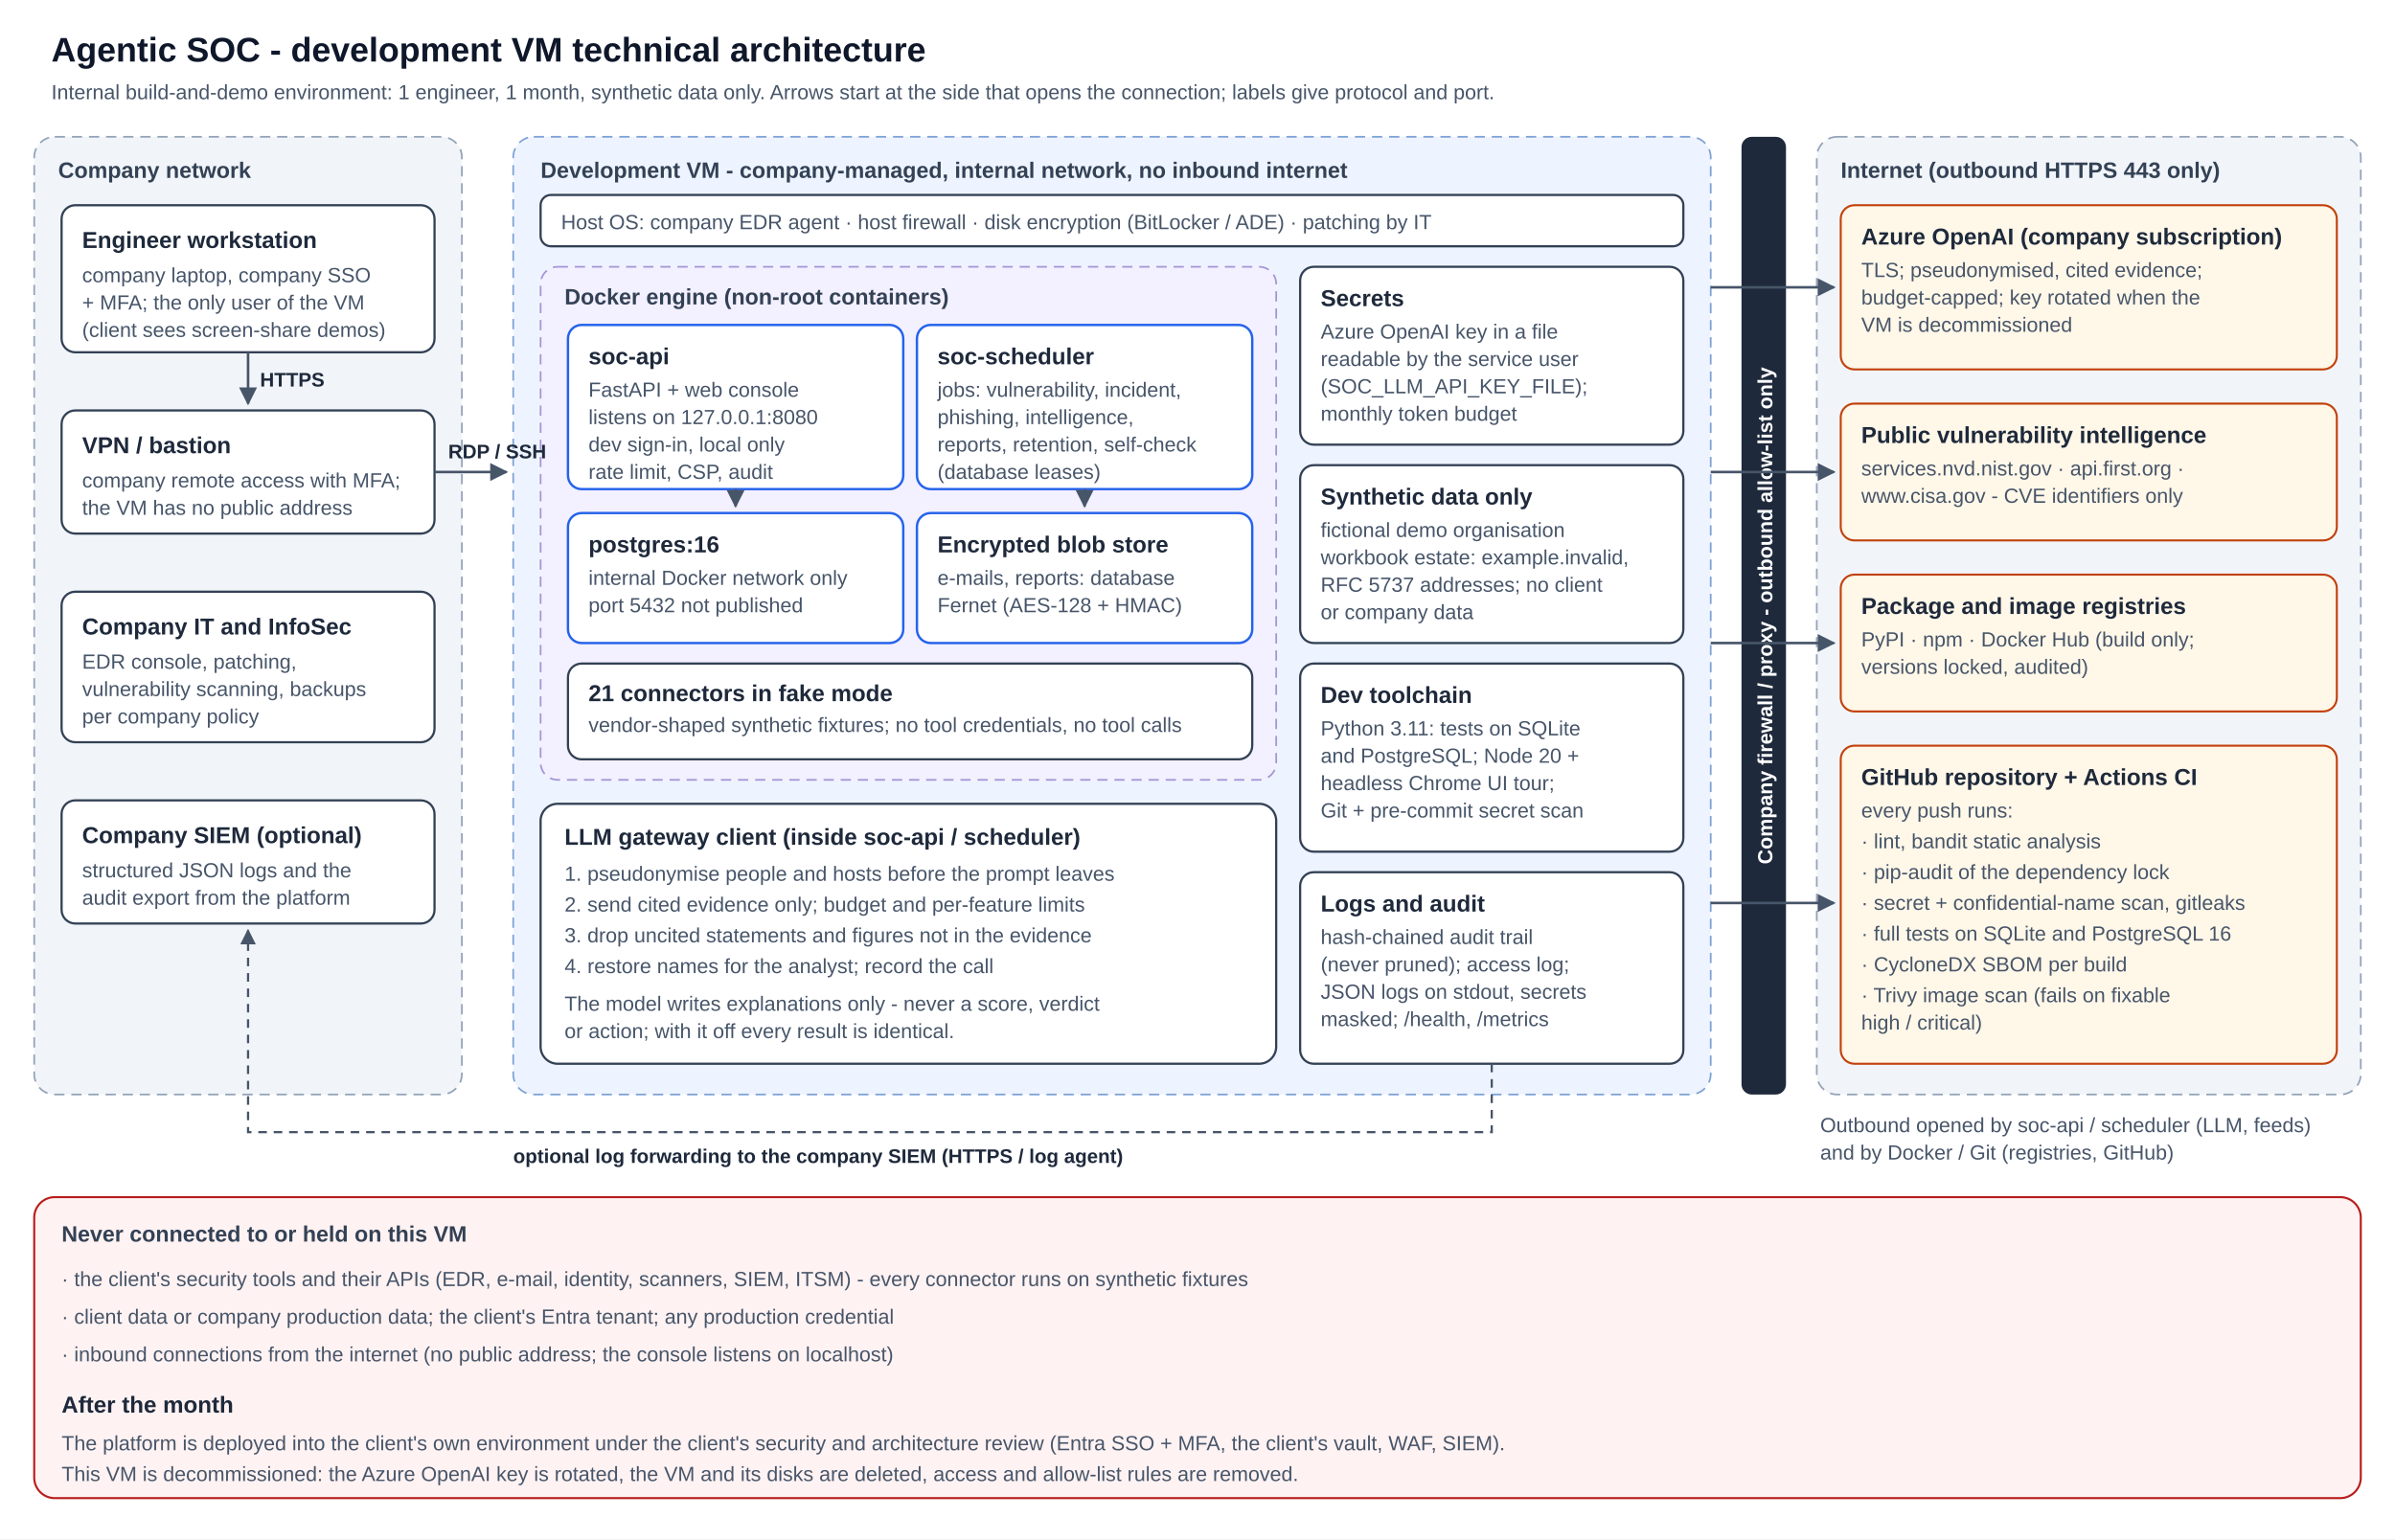
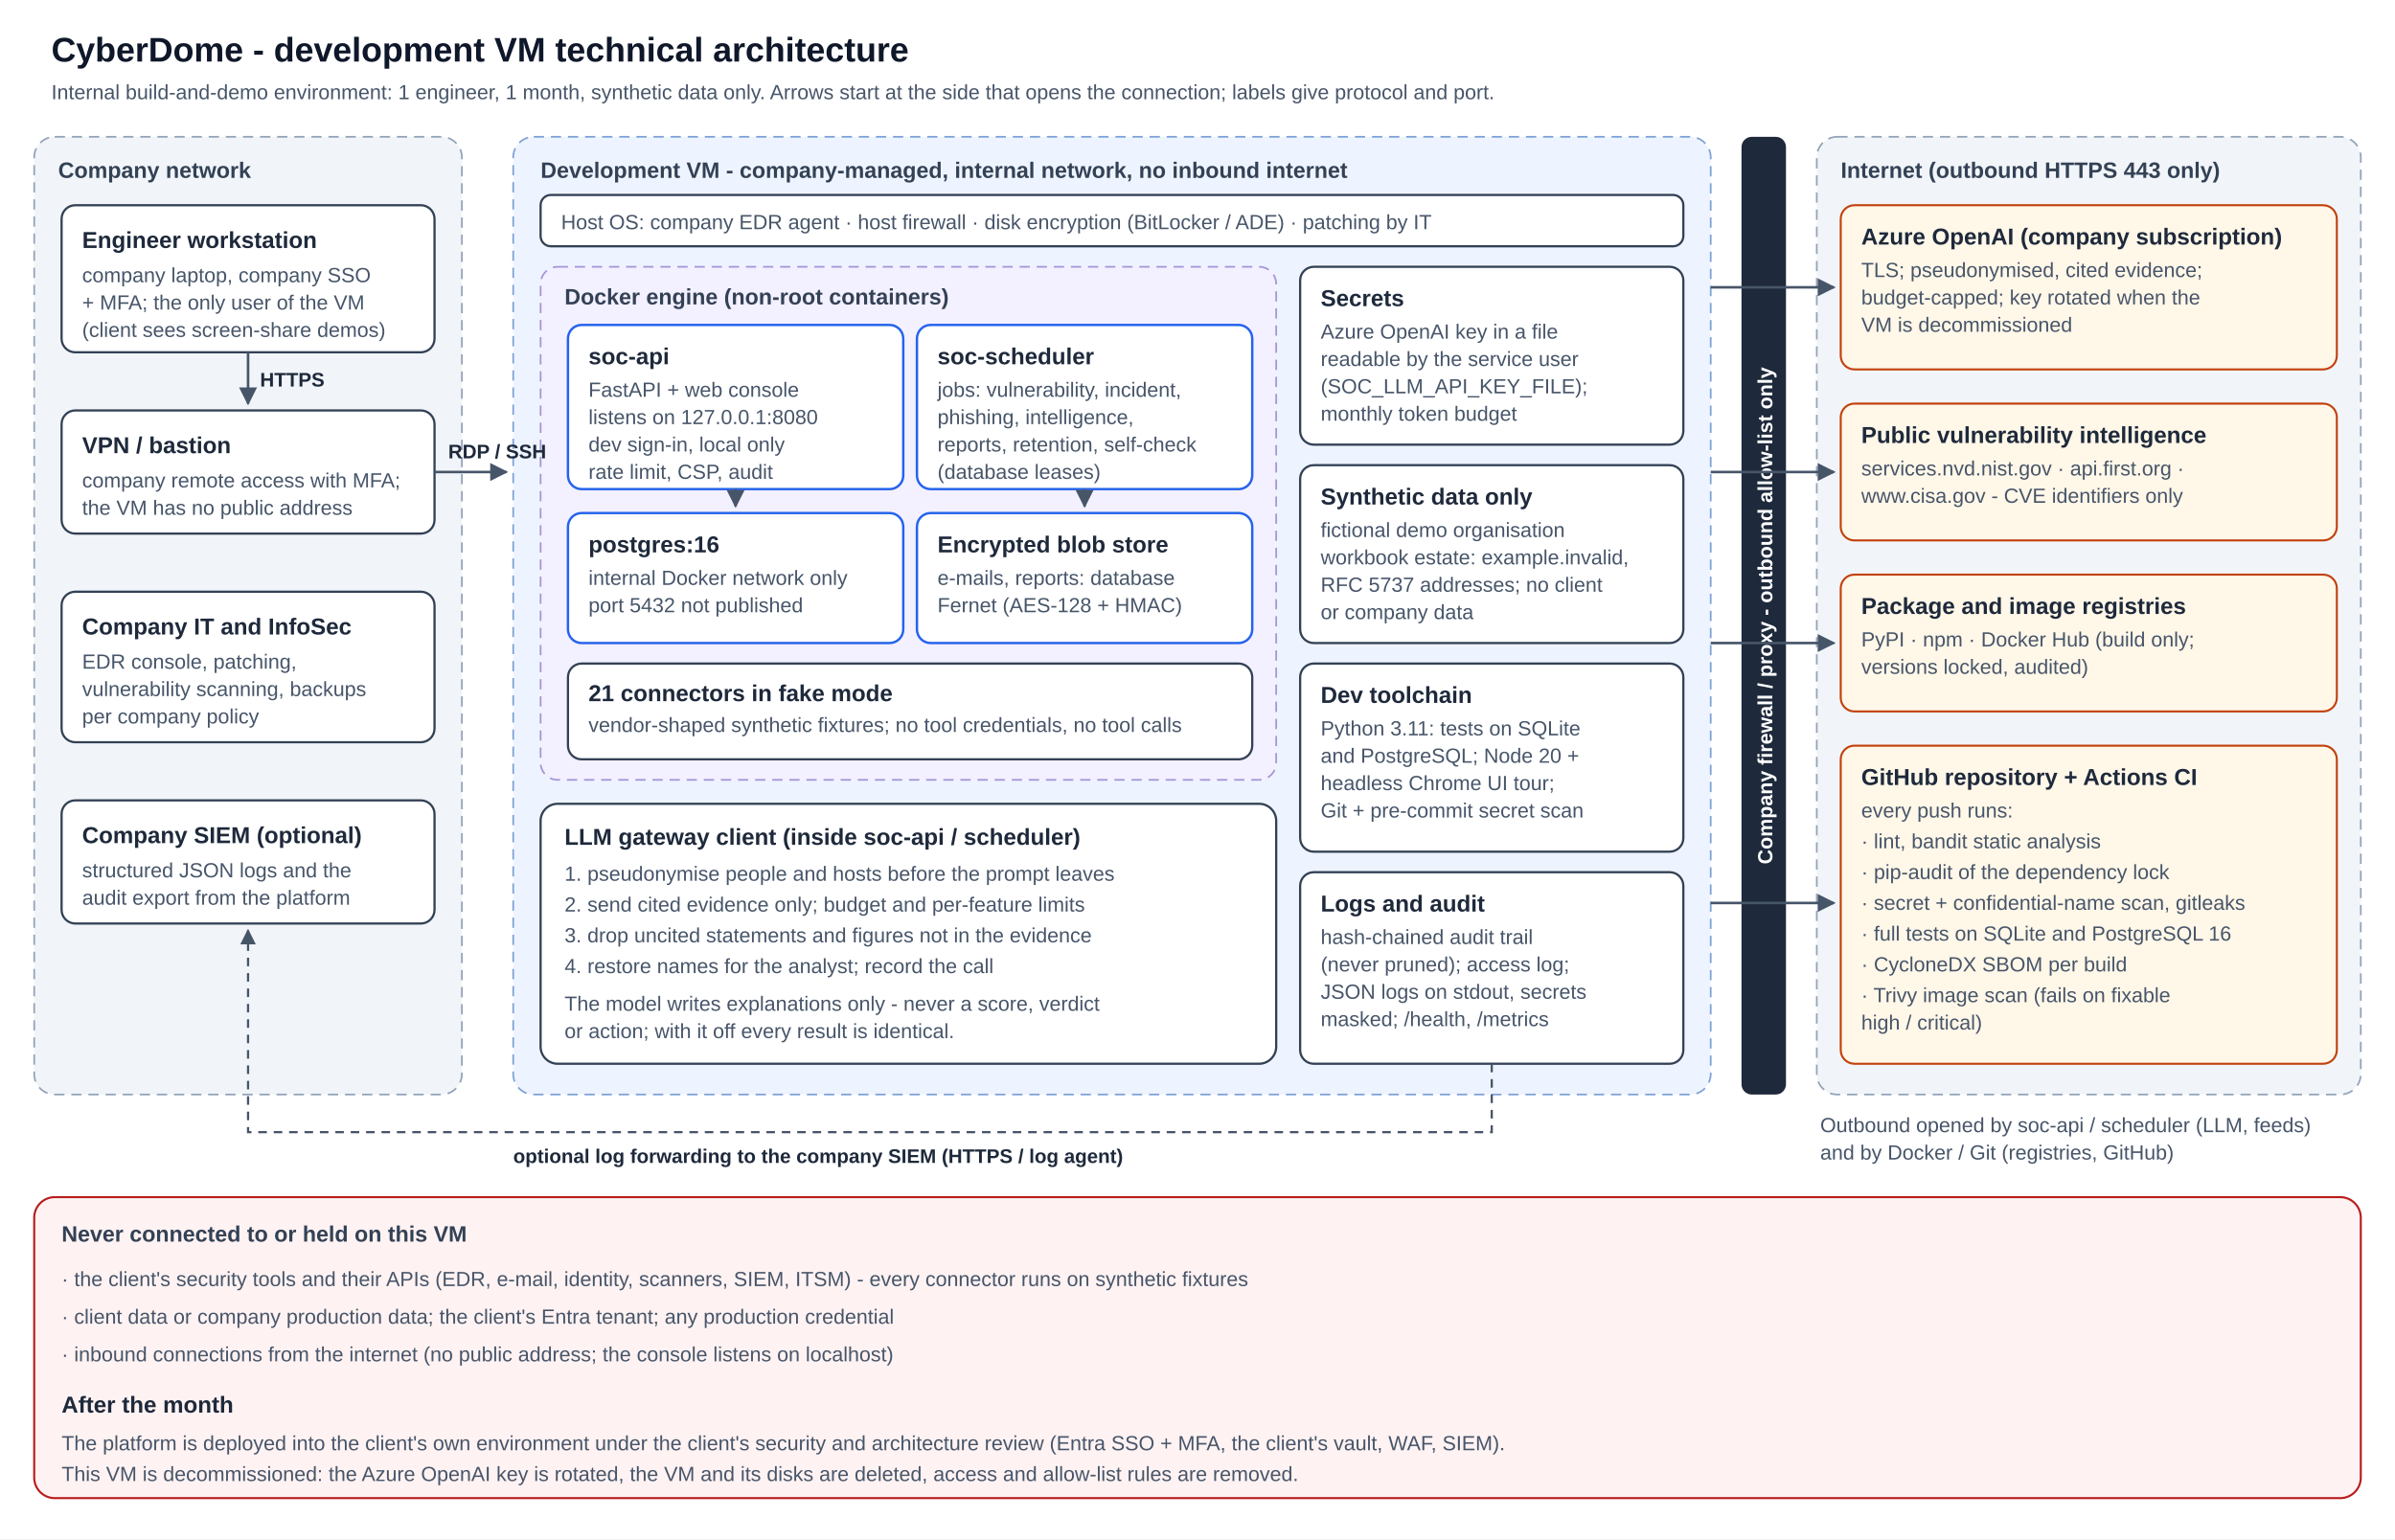
<svg xmlns="http://www.w3.org/2000/svg" viewBox="0 0 1400 900" font-family="Segoe UI, Arial, sans-serif" font-size="14">
  <defs>
    <marker id="a" viewBox="0 0 10 10" refX="9" refY="5" markerWidth="7" markerHeight="7" orient="auto-start-reverse">
      <path d="M0,0 L10,5 L0,10 z" fill="#475569" />
    </marker>
    <style>
      .zone{fill:#f1f5f9;stroke:#94a3b8;stroke-dasharray:6 4}
      .zoneb{fill:#eef4ff;stroke:#7ea2d6;stroke-dasharray:6 4}
      .zoned{fill:#f3f0ff;stroke:#a495d6;stroke-dasharray:6 4}
      .box{fill:#ffffff;stroke:#334155;stroke-width:1.3}
      .ctr{fill:#ffffff;stroke:#2563eb;stroke-width:1.4}
      .ext{fill:#fff7e8;stroke:#c2410c;stroke-width:1.2}
      .no{fill:#fef2f2;stroke:#b91c1c;stroke-width:1.2}
      .fw{fill:#1e293b}
      .h{font-weight:600;fill:#0f172a}
      .t{font-weight:600;fill:#1e293b;font-size:13.5px}
      .s{fill:#475569;font-size:12px}
      .z{fill:#334155;font-weight:600;font-size:13px}
      .w{fill:#ffffff;font-weight:600;font-size:12px}
      .line{stroke:#475569;stroke-width:1.5;fill:none;marker-end:url(#a)}
      .dash{stroke:#475569;stroke-width:1.3;fill:none;stroke-dasharray:5 4;marker-end:url(#a)}
      .lbl{fill:#1e293b;font-size:11.5px;font-weight:600}
    </style>
  </defs>
  <rect width="1400" height="900" fill="#ffffff" />
-   <text x="30" y="36" class="h" font-size="20">Agentic SOC - development VM technical architecture</text>
+   <text x="30" y="36" class="h" font-size="20">CyberDome - development VM technical architecture</text>
  <text x="30" y="58" class="s">Internal build-and-demo environment: 1 engineer, 1 month, synthetic data only. Arrows start at the side that opens the connection; labels give protocol and port.</text>
  <rect x="20" y="80" width="250" height="560" rx="12" class="zone" />
  <text x="34" y="104" class="z">Company network</text>
  <rect x="36" y="120" width="218" height="86" rx="8" class="box" />
  <text x="48" y="145" class="t">Engineer workstation</text>
  <text x="48" y="165" class="s">company laptop, company SSO</text>
  <text x="48" y="181" class="s">+ MFA; the only user of the VM</text>
  <text x="48" y="197" class="s">(client sees screen-share demos)</text>
  <rect x="36" y="240" width="218" height="72" rx="8" class="box" />
  <text x="48" y="265" class="t">VPN / bastion</text>
  <text x="48" y="285" class="s">company remote access with MFA;</text>
  <text x="48" y="301" class="s">the VM has no public address</text>
  <rect x="36" y="346" width="218" height="88" rx="8" class="box" />
  <text x="48" y="371" class="t">Company IT and InfoSec</text>
  <text x="48" y="391" class="s">EDR console, patching,</text>
  <text x="48" y="407" class="s">vulnerability scanning, backups</text>
  <text x="48" y="423" class="s">per company policy</text>
  <rect x="36" y="468" width="218" height="72" rx="8" class="box" />
  <text x="48" y="493" class="t">Company SIEM (optional)</text>
  <text x="48" y="513" class="s">structured JSON logs and the</text>
  <text x="48" y="529" class="s">audit export from the platform</text>
  <path d="M145 206 V236" class="line" />
  <text x="152" y="226" class="lbl">HTTPS</text>
  <rect x="300" y="80" width="700" height="560" rx="12" class="zoneb" />
  <text x="316" y="104" class="z">Development VM - company-managed, internal network, no inbound internet</text>
  <rect x="316" y="114" width="668" height="30" rx="6" class="box" />
  <text x="328" y="134" class="s">Host OS: company EDR agent · host firewall · disk encryption (BitLocker / ADE) · patching by IT</text>
  <rect x="316" y="156" width="430" height="300" rx="10" class="zoned" />
  <text x="330" y="178" class="z">Docker engine (non-root containers)</text>
  <rect x="332" y="190" width="196" height="96" rx="8" class="ctr" />
  <text x="344" y="213" class="t">soc-api</text>
  <text x="344" y="232" class="s">FastAPI + web console</text>
  <text x="344" y="248" class="s">listens on 127.0.0.1:8080</text>
  <text x="344" y="264" class="s">dev sign-in, local only</text>
  <text x="344" y="280" class="s">rate limit, CSP, audit</text>
  <rect x="536" y="190" width="196" height="96" rx="8" class="ctr" />
  <text x="548" y="213" class="t">soc-scheduler</text>
  <text x="548" y="232" class="s">jobs: vulnerability, incident,</text>
  <text x="548" y="248" class="s">phishing, intelligence,</text>
  <text x="548" y="264" class="s">reports, retention, self-check</text>
  <text x="548" y="280" class="s">(database leases)</text>
  <rect x="332" y="300" width="196" height="76" rx="8" class="ctr" />
  <text x="344" y="323" class="t">postgres:16</text>
  <text x="344" y="342" class="s">internal Docker network only</text>
  <text x="344" y="358" class="s">port 5432 not published</text>
  <rect x="536" y="300" width="196" height="76" rx="8" class="ctr" />
  <text x="548" y="323" class="t">Encrypted blob store</text>
  <text x="548" y="342" class="s">e-mails, reports: database</text>
  <text x="548" y="358" class="s">Fernet (AES-128 + HMAC)</text>
  <rect x="332" y="388" width="400" height="56" rx="8" class="box" />
  <text x="344" y="410" class="t">21 connectors in fake mode</text>
  <text x="344" y="428" class="s">vendor-shaped synthetic fixtures; no tool credentials, no tool calls</text>
  <path d="M430 286 V296" class="line" />
  <path d="M634 286 V296" class="line" />
  <rect x="760" y="156" width="224" height="104" rx="8" class="box" />
  <text x="772" y="179" class="t">Secrets</text>
  <text x="772" y="198" class="s">Azure OpenAI key in a file</text>
  <text x="772" y="214" class="s">readable by the service user</text>
  <text x="772" y="230" class="s">(SOC_LLM_API_KEY_FILE);</text>
  <text x="772" y="246" class="s">monthly token budget</text>
  <rect x="760" y="272" width="224" height="104" rx="8" class="box" />
  <text x="772" y="295" class="t">Synthetic data only</text>
  <text x="772" y="314" class="s">fictional demo organisation</text>
  <text x="772" y="330" class="s">workbook estate: example.invalid,</text>
  <text x="772" y="346" class="s">RFC 5737 addresses; no client</text>
  <text x="772" y="362" class="s">or company data</text>
  <rect x="760" y="388" width="224" height="110" rx="8" class="box" />
  <text x="772" y="411" class="t">Dev toolchain</text>
  <text x="772" y="430" class="s">Python 3.11: tests on SQLite</text>
  <text x="772" y="446" class="s">and PostgreSQL; Node 20 +</text>
  <text x="772" y="462" class="s">headless Chrome UI tour;</text>
  <text x="772" y="478" class="s">Git + pre-commit secret scan</text>
  <rect x="316" y="470" width="430" height="152" rx="10" class="box" />
  <text x="330" y="494" class="t">LLM gateway client (inside soc-api / scheduler)</text>
  <text x="330" y="515" class="s">1. pseudonymise people and hosts before the prompt leaves</text>
  <text x="330" y="533" class="s">2. send cited evidence only; budget and per-feature limits</text>
  <text x="330" y="551" class="s">3. drop uncited statements and figures not in the evidence</text>
  <text x="330" y="569" class="s">4. restore names for the analyst; record the call</text>
  <text x="330" y="591" class="s">The model writes explanations only - never a score, verdict</text>
  <text x="330" y="607" class="s">or action; with it off every result is identical.</text>
  <text x="1064" y="662" class="s">Outbound opened by soc-api / scheduler (LLM, feeds)</text>
  <text x="1064" y="678" class="s">and by Docker / Git (registries, GitHub)</text>
  <rect x="760" y="510" width="224" height="112" rx="8" class="box" />
  <text x="772" y="533" class="t">Logs and audit</text>
  <text x="772" y="552" class="s">hash-chained audit trail</text>
  <text x="772" y="568" class="s">(never pruned); access log;</text>
  <text x="772" y="584" class="s">JSON logs on stdout, secrets</text>
  <text x="772" y="600" class="s">masked; /health, /metrics</text>
  <path d="M254 276 H296" class="line" />
  <text x="262" y="268" class="lbl">RDP / SSH</text>
  <path d="M872 622 V662 H145 V544" class="dash" />
  <text x="300" y="680" class="lbl">optional log forwarding to the company SIEM (HTTPS / log agent)</text>
  <rect x="1018" y="80" width="26" height="560" rx="6" class="fw" />
  <text x="1036" y="360" class="w" transform="rotate(-90 1036 360)" text-anchor="middle">Company firewall / proxy - outbound allow-list only</text>
  <rect x="1062" y="80" width="318" height="560" rx="12" class="zone" />
  <text x="1076" y="104" class="z">Internet (outbound HTTPS 443 only)</text>
  <rect x="1076" y="120" width="290" height="96" rx="8" class="ext" />
  <text x="1088" y="143" class="t">Azure OpenAI (company subscription)</text>
  <text x="1088" y="162" class="s">TLS; pseudonymised, cited evidence;</text>
  <text x="1088" y="178" class="s">budget-capped; key rotated when the</text>
  <text x="1088" y="194" class="s">VM is decommissioned</text>
  <rect x="1076" y="236" width="290" height="80" rx="8" class="ext" />
  <text x="1088" y="259" class="t">Public vulnerability intelligence</text>
  <text x="1088" y="278" class="s">services.nvd.nist.gov · api.first.org ·</text>
  <text x="1088" y="294" class="s">www.cisa.gov - CVE identifiers only</text>
  <rect x="1076" y="336" width="290" height="80" rx="8" class="ext" />
  <text x="1088" y="359" class="t">Package and image registries</text>
  <text x="1088" y="378" class="s">PyPI · npm · Docker Hub (build only;</text>
  <text x="1088" y="394" class="s">versions locked, audited)</text>
  <rect x="1076" y="436" width="290" height="186" rx="8" class="ext" />
  <text x="1088" y="459" class="t">GitHub repository + Actions CI</text>
  <text x="1088" y="478" class="s">every push runs:</text>
  <text x="1088" y="496" class="s">· lint, bandit static analysis</text>
  <text x="1088" y="514" class="s">· pip-audit of the dependency lock</text>
  <text x="1088" y="532" class="s">· secret + confidential-name scan, gitleaks</text>
  <text x="1088" y="550" class="s">· full tests on SQLite and PostgreSQL 16</text>
  <text x="1088" y="568" class="s">· CycloneDX SBOM per build</text>
  <text x="1088" y="586" class="s">· Trivy image scan (fails on fixable</text>
  <text x="1088" y="602" class="s">  high / critical)</text>
  <path d="M1000 168 H1072" class="line" />
  <path d="M1000 276 H1072" class="line" />
  <path d="M1000 376 H1072" class="line" />
  <path d="M1000 528 H1072" class="line" />
  <rect x="20" y="700" width="1360" height="176" rx="12" class="no" />
  <text x="36" y="726" class="z">Never connected to or held on this VM</text>
  <text x="36" y="752" class="s">· the client's security tools and their APIs (EDR, e-mail, identity, scanners, SIEM, ITSM) - every connector runs on synthetic fixtures</text>
  <text x="36" y="774" class="s">· client data or company production data; the client's Entra tenant; any production credential</text>
  <text x="36" y="796" class="s">· inbound connections from the internet (no public address; the console listens on localhost)</text>
  <text x="36" y="826" class="t">After the month</text>
  <text x="36" y="848" class="s">The platform is deployed into the client's own environment under the client's security and architecture review (Entra SSO + MFA, the client's vault, WAF, SIEM).</text>
  <text x="36" y="866" class="s">This VM is decommissioned: the Azure OpenAI key is rotated, the VM and its disks are deleted, access and allow-list rules are removed.</text>
</svg>
